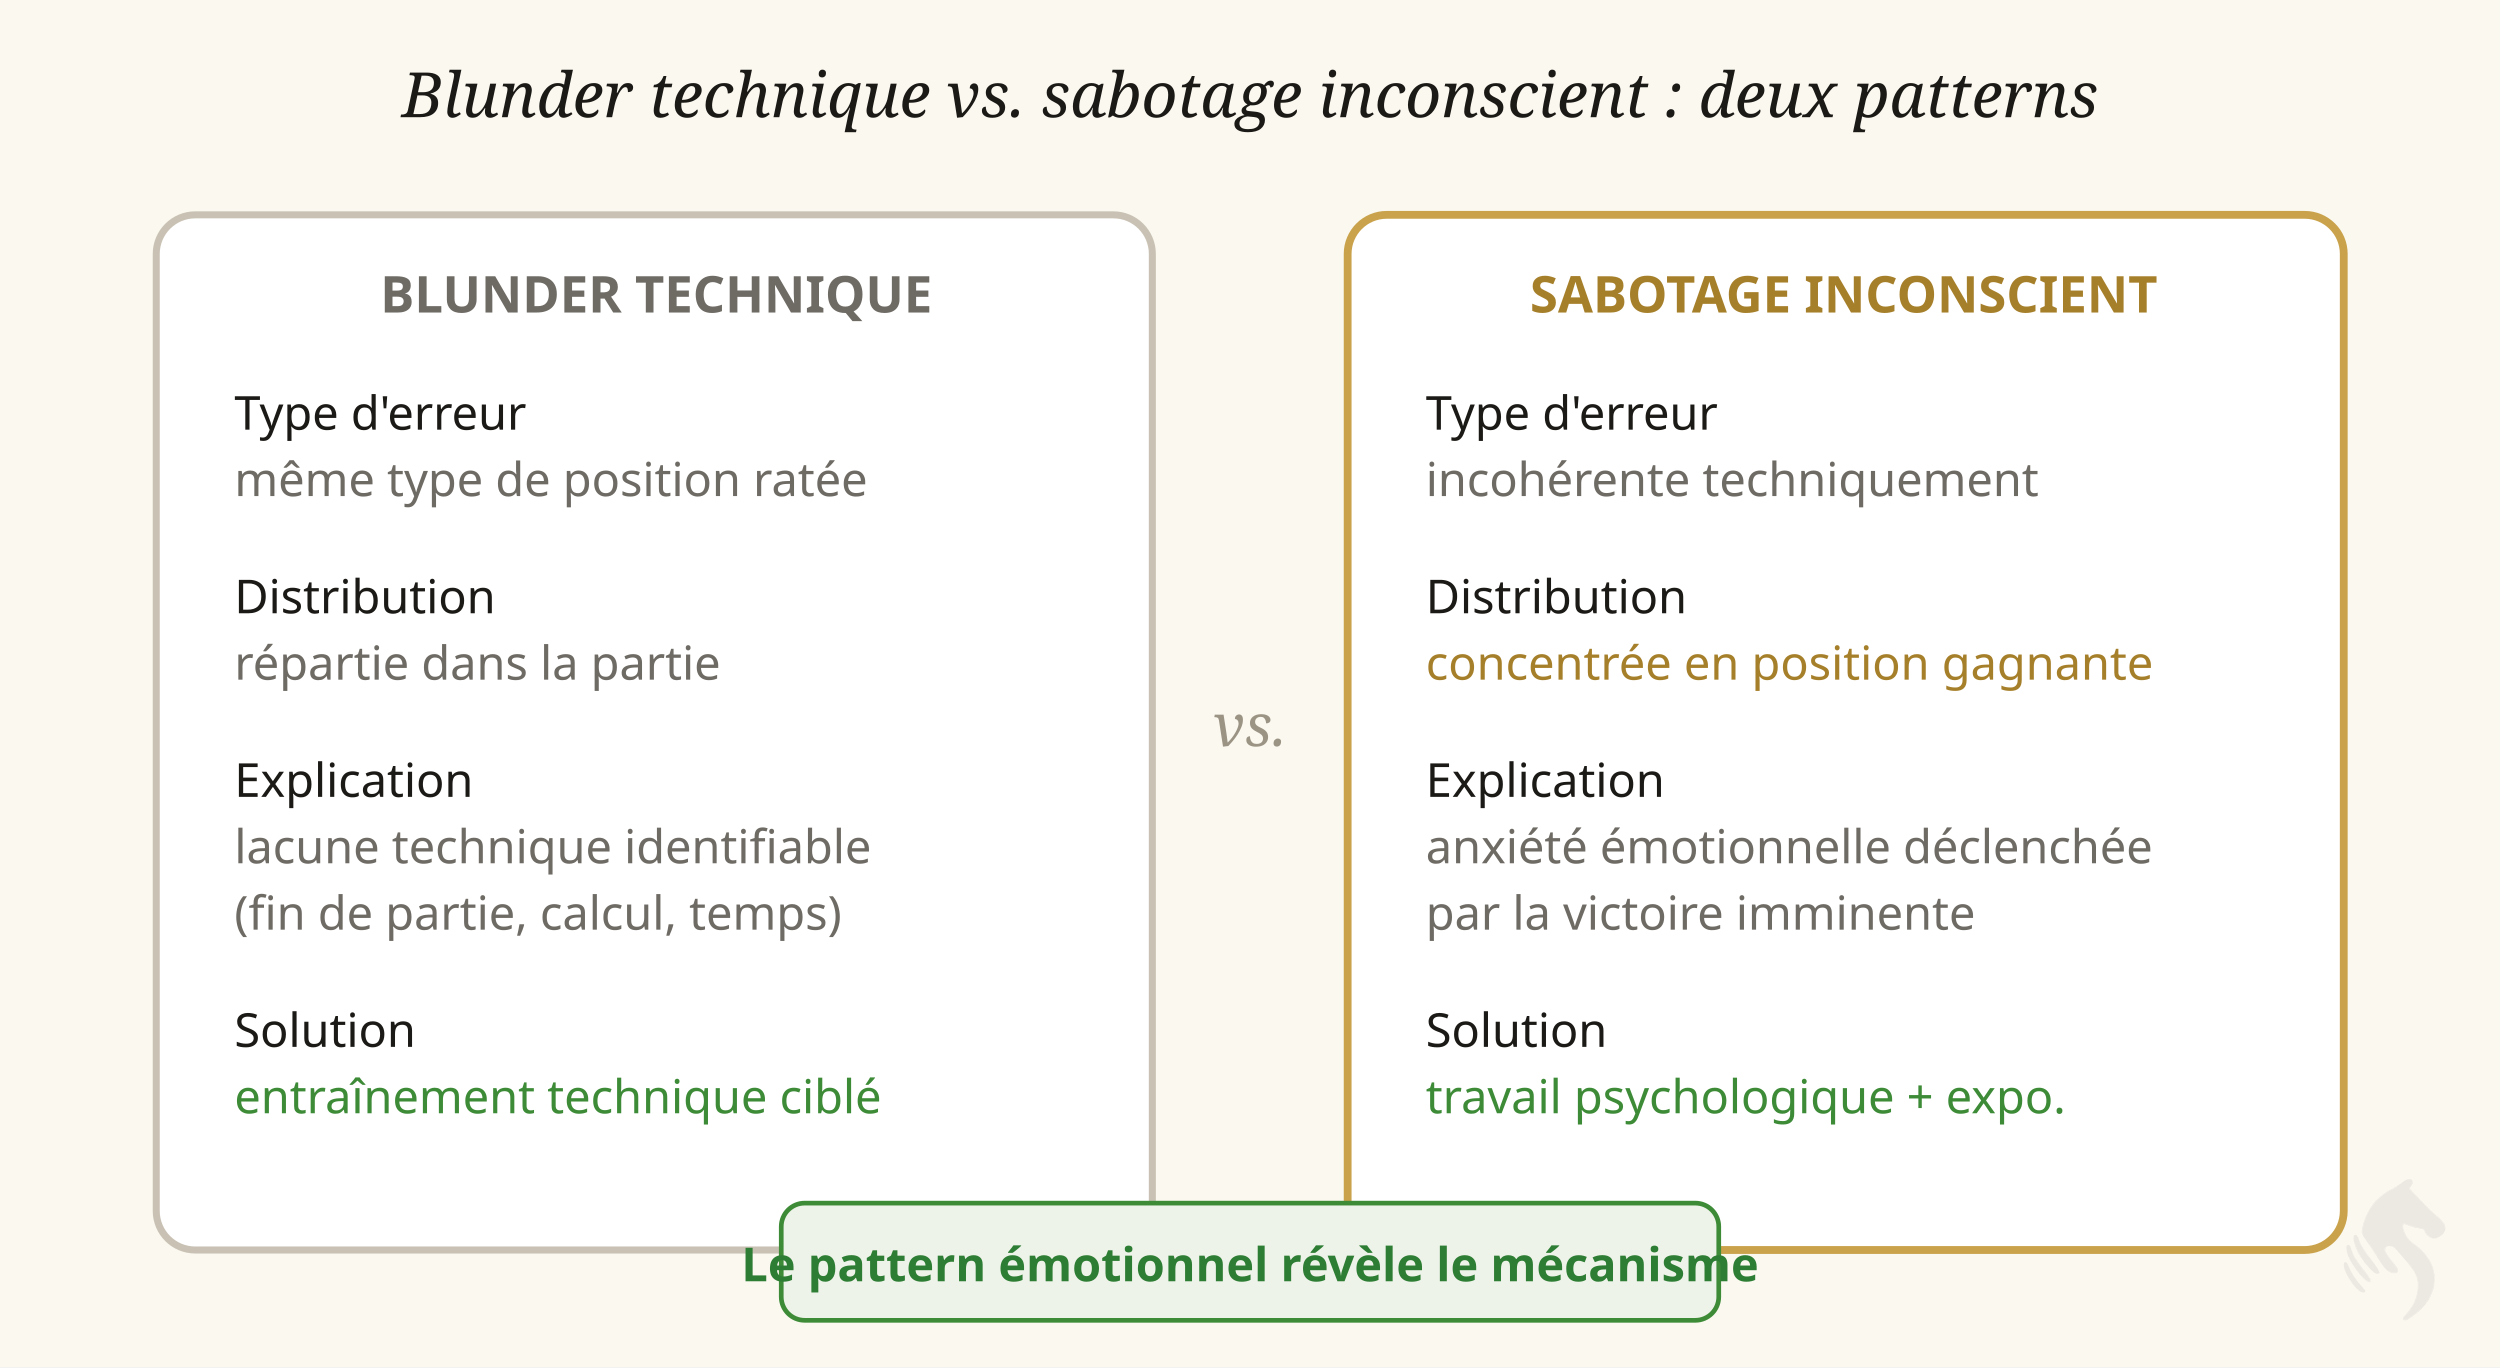
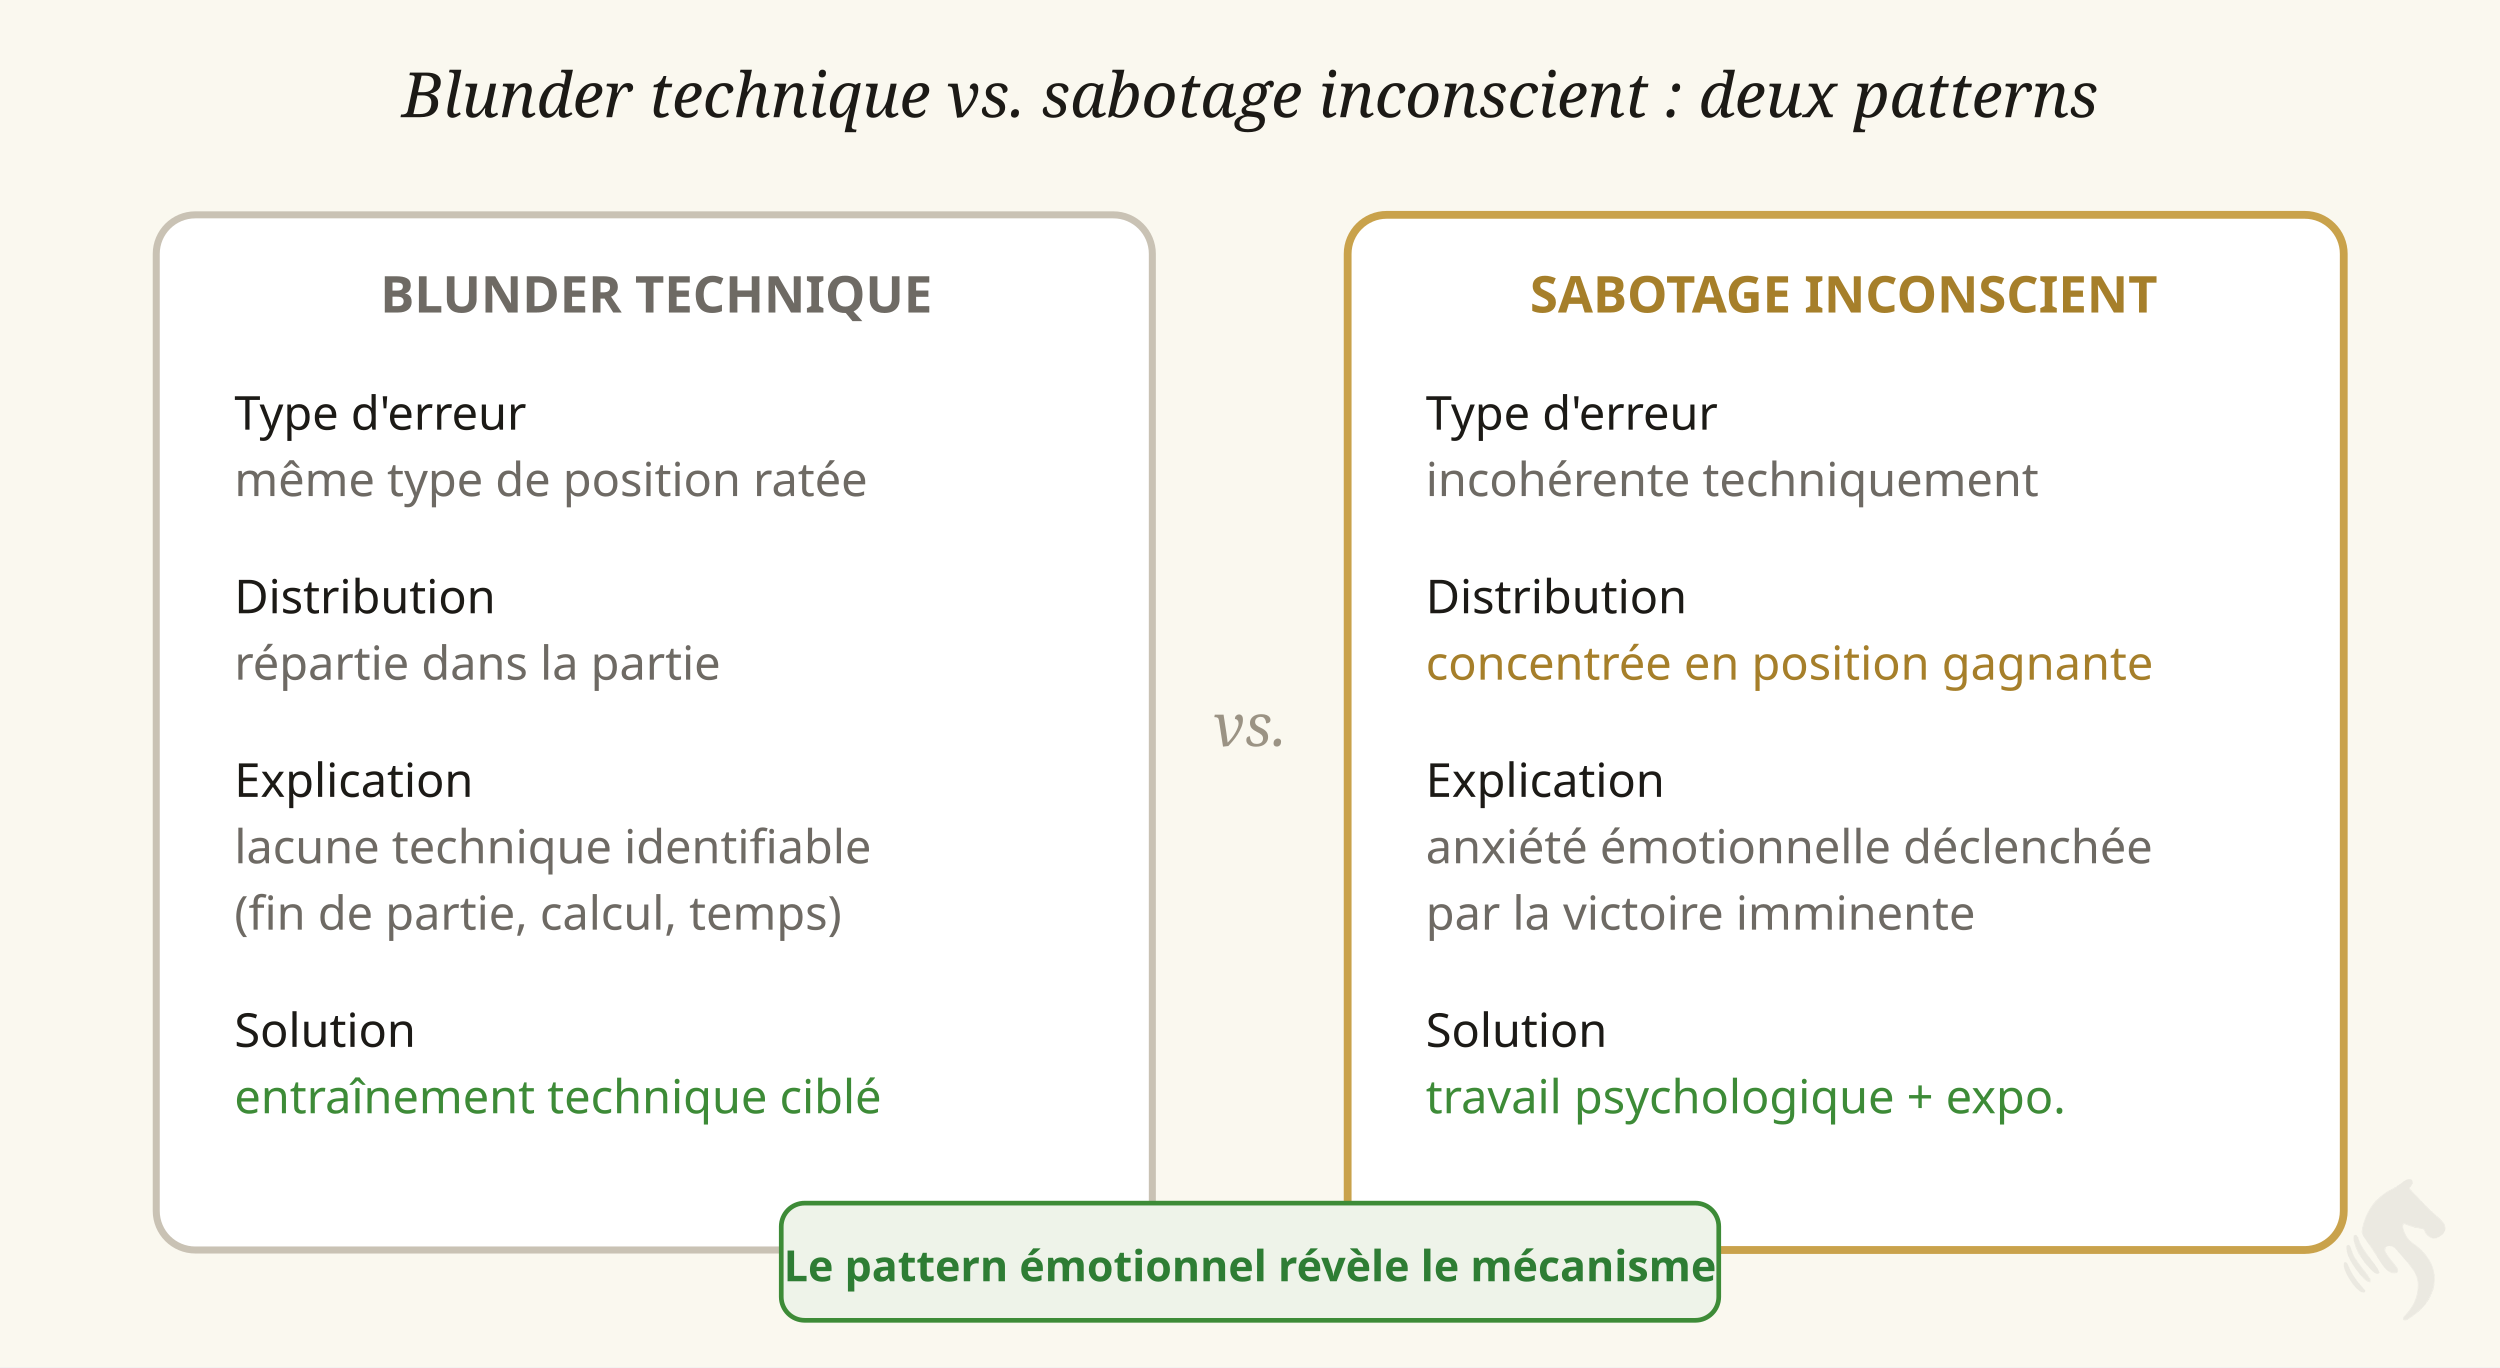
<svg xmlns="http://www.w3.org/2000/svg" width="640" height="350" viewBox="0 0 640 350" role="img" aria-labelledby="pg2">
  <rect width="640" height="350" fill="#faf8ef" />
  <text x="320" y="30" text-anchor="middle" font-family="Georgia, serif" font-size="16" font-style="italic" fill="#1c1a16">Blunder technique vs. sabotage inconscient : deux patterns</text>
  <rect x="40" y="55" width="255" height="265" rx="10" fill="#fff" stroke="#c9c2b4" stroke-width="1.8" />
  <text x="168" y="80" text-anchor="middle" font-family="system-ui, sans-serif" font-size="13" font-weight="700" fill="#6e6a64">BLUNDER TECHNIQUE</text>
  <g font-family="system-ui, sans-serif" font-size="12" fill="#1c1a16">
    <text x="60" y="110">Type d'erreur</text>
    <text x="60" y="127" fill="#6e6a64">même type de position ratée</text>
    <text x="60" y="157">Distribution</text>
    <text x="60" y="174" fill="#6e6a64">répartie dans la partie</text>
    <text x="60" y="204">Explication</text>
    <text x="60" y="221" fill="#6e6a64">lacune technique identifiable</text>
    <text x="60" y="238" fill="#6e6a64">(fin de partie, calcul, temps)</text>
    <text x="60" y="268">Solution</text>
    <text x="60" y="285" fill="#3d8b37">entraînement technique ciblé</text>
  </g>
  <rect x="345" y="55" width="255" height="265" rx="10" fill="#fff" stroke="#c9a24b" stroke-width="2" />
  <text x="472" y="80" text-anchor="middle" font-family="system-ui, sans-serif" font-size="13" font-weight="700" fill="#a67f2a">SABOTAGE INCONSCIENT</text>
  <g font-family="system-ui, sans-serif" font-size="12" fill="#1c1a16">
    <text x="365" y="110">Type d'erreur</text>
    <text x="365" y="127" fill="#6e6a64">incohérente techniquement</text>
    <text x="365" y="157">Distribution</text>
    <text x="365" y="174" fill="#a67f2a">concentrée en position gagnante</text>
    <text x="365" y="204">Explication</text>
    <text x="365" y="221" fill="#6e6a64">anxiété émotionnelle déclenchée</text>
    <text x="365" y="238" fill="#6e6a64">par la victoire imminente</text>
    <text x="365" y="268">Solution</text>
    <text x="365" y="285" fill="#3d8b37">travail psychologique + expo.</text>
  </g>
  <text x="320" y="191" text-anchor="middle" font-family="Georgia, serif" font-size="15" font-style="italic" fill="#9b9384">vs.</text>
  <rect x="200" y="308" width="240" height="30" rx="6" fill="#eef3e9" stroke="#3d8b37" stroke-width="1.2" />
-   <text x="320" y="328" text-anchor="middle" font-family="system-ui, sans-serif" font-size="12" font-weight="700" fill="#2e7d34">Le pattern émotionnel révèle le mécanisme</text>
+   <text x="320" y="328" text-anchor="middle" font-family="system-ui, sans-serif" font-size="11" font-weight="700" fill="#2e7d34">Le pattern émotionnel révèle le mécanisme</text>
  <g id="wm" opacity="0.07" transform="translate(600.0,301.9) scale(0.0416)" aria-hidden="true">
    <g fill="#1e1e1e" fill-rule="evenodd">
      <path d="M411.5-.5h-16a76 76 0 0 0-24.5 12q-.62-.7-1.5-1l-2 4a4 4 0 0 1-1.5-1 7 7 0 0 1-2.5 3.5 253 253 0 0 0-17 13q-1.42.93-2.5-.5-5.2 7.95-14.5 9a9.4 9.4 0 0 1-4 6q2.3.02 1.5 2A461 461 0 0 1 278.5 73q-13.2 7.95-26 16.5-1.59-1.38 0-3-2.35.35-4 2 .9.98 2 2-92.12 67.08-125.5 177a1316 1316 0 0 0-10 44 51.2 51.2 0 0 0 4.5 31q.1 3.33-2 1l4.5 11q1-2 2 0l5 10 1-1q6 10.95 13 21a651 651 0 0 1 18.5 25 3.4 3.4 0 0 1 1.5-3q21.52 33 43 66 .3 3.4-2.5 1v2a1542 1542 0 0 1 21 32q1 0 1 1a319 319 0 0 0 25 35 160 160 0 0 0 27 25 3.1 3.1 0 0 1 1-3q23.18 14.62 49 5.5 5-2.83 4-8.5-.15-4.6-1.5-9a618 618 0 0 0-55.5-73.5q3-.91 5 1.5a23.5 23.5 0 0 0-7-9q.63 2.4 2 4.5-.17 2.58-1.5.5a364 364 0 0 1-17.5-26.5 50 50 0 0 1-4.5-22.5q.9-4.71 3-9 .63 1.88 2.5 2a7 7 0 0 1 2-3q9.28-8.1 22-8a86 86 0 0 1 23 4.5 11 11 0 0 1 3 4.5q2.58-1.75 5 .5l21.5 23.5q.74 1.95.5 4 3.56 1 6 4a1094 1094 0 0 0 30 34.5l-1 1q3.7 2.7 7.5 5.5a23 23 0 0 1 2 5l5 3a22 22 0 0 0 5.5 8 11.5 11.5 0 0 0 4 4 3.9 3.9 0 0 0-2-3.5q1.7-1.12 3 .5a705 705 0 0 1 42 57.5q-.65 1.46-2 1.5a169 169 0 0 1 10 19 3.8 3.8 0 0 0-.5 4q1 2 2 0 1.4 2.05 2.5 4-.25-2.55.5-5a185 185 0 0 1 11 83q-1 2-2 0a9 9 0 0 0-1.5-4v9a2.3 2.3 0 0 0 1.5-1q.75 10.55-1 21a337 337 0 0 1-18 56l-2.5 3q-1.2-.69-1-2a36 36 0 0 0-4 7 5.2 5.2 0 0 0 3.5-4 4.3 4.3 0 0 1 0 4 350 350 0 0 1-33 52 1108 1108 0 0 1-30 35q-7.17 20.32 13.5 14.5a34 34 0 0 1 6-3 1496 1496 0 0 1 54-37 942 942 0 0 0 29-27q1.25-1.03 2 .5a11 11 0 0 0-3 4q1.35-1.65 2.5 0a29 29 0 0 1 4.5-6 40 40 0 0 0 9-10.5l6-4-1-1a25 25 0 0 1 8.5-7.5q-1.47-2.67 1-5 .22 4.17 2.5 1.5-1.94-3.13 2-4l-1-1q1.48-3.25 4-5.5a8 8 0 0 0-3-1q37.8-53.63 47.5-119 8.4-83.08-38-152a364 364 0 0 0-28-35q-1.03-1.25.5-2 3.58 2.23 2-1l-4-2a5 5 0 0 1-3-.5 484 484 0 0 0-70-58q-.7-.62-1-1.5 1.05-.43 2-1v-3a6 6 0 0 1-5-2q-.66-.1-1 .5 3.72 2.61 0 3-34.57-32.88-46-79.5.2-2.3 2-3v-4q-1.94 5.58-3.5 0-1-9 0-18 2.16-6.4 8.5-8a78 78 0 0 1 22 7.5 403 403 0 0 0 66 18l9 3q-2.45.75-5 .5-1.59 1.6 0 3a16 16 0 0 1 6.5-1 7.3 7.3 0 0 1 2 3q1.38-2.6 3.5-2-1.1-2.32-4-2.5 15.09-2.3 25.5 8.5 5.35 10.23 10 21 12.95 20.94 36.5 28.5-1.88.63-2 2.5a30 30 0 0 0 12.5 3q4.43-.1 8-2 3.2 3.87 5.5-1 1.2.69 1 2a39 39 0 0 0 4.5-2l1 1q.69-1.87-1.5-2.5a12 12 0 0 0 7-3q1.88-1.1 3 .5 2.22-3.62 6-2a8.7 8.7 0 0 1 3-4 41 41 0 0 1 12-6.5l-2-1 5.5-3.5q.62.7 1.5 1 1.82-1.15 0-2.5 1.42-.93 2.5.5a5.8 5.8 0 0 1 .5-4 39 39 0 0 1 6-4.5q-1.55-2.25.5-4.5 3.25-3.5 5-8 1.38-.64 2.5-1-.8-1.05-2-1.5 1.85-5.82 3-11.5v-10h-1q-.85 6-2.5 12-.16-4.46.5-9a63 63 0 0 0-12.5-31 478 478 0 0 0-45.5-44.5q3.06.72 6 2.5-3.15-3.9-7-7.5l1-1q-1.4-1.05-2 .5 1.77 2.4-.5 4a781 781 0 0 1-67.5-65.5l1-.5a29 29 0 0 0 7 6 93 93 0 0 0-14-15 24.5 24.5 0 0 0-9-9.5l1-1a44 44 0 0 0-7-4.5q1.44 2.2 3.5 4 1 1.5 0 3l-72-76q-5.34-7.85 1.5-14.5 1.98-.8 2 1.5a69 69 0 0 1 6-3.5q-1.95-1.94 0-3.5a31 31 0 0 0 6-12q2.05.24 4-.5a79 79 0 0 0-1.5-17.5 94 94 0 0 0-5-10l-1 1a87 87 0 0 0-5.5-3" />
      <path d="M325.5 44.5q-3.85 1.03-7 3.5a4.2 4.2 0 0 1-4.5-.5q-2.75 2.49-3.5 6-6.97 2.94-14 6-6.75 3.75-13.5 8-.62-.7-1.5-1a37.6 37.6 0 0 1-17 10.5 263 263 0 0 0-12 9.5q-1.59 1.62 0 3 12.8-8.55 26-16.5A461 461 0 0 0 327 46.5q.8-1.98-1.5-2m148 86-21-24a209 209 0 0 1-21-21.5l-8.5-8.5q-4.8-3.3-6-9-9.1-4.3-11.5-13a13 13 0 0 0 3-6q-.02-2.3-2-1.5-6.84 6.65-1.5 14.5l72 76q1-1.5 0-3a20 20 0 0 1-3.5-4m89 86a198 198 0 0 0-17.5-15q.4-2.17-.5-4-3.63-1.2-7-3a26 26 0 0 0-6-6 430 430 0 0 1-27-27.5 2.4 2.4 0 0 0-2-.5 29 29 0 0 1-7-6l-1 .5a781 781 0 0 0 67.5 65.5q2.27-1.6.5-4m-314-128a247 247 0 0 0-42 35.5 14.5 14.5 0 0 1-5 4l1 1a9.3 9.3 0 0 1-6 2.5 76 76 0 0 1-16 20q.3.88 1 1.5a9.4 9.4 0 0 0-5.5 6.5q-1-2-2 0-.93 1.42.5 2.5a25 25 0 0 0-6.5 8.5q-1.6 1.05-3.5 1.5 1.21.45 2 1.5a43 43 0 0 0-7 10 352 352 0 0 0-19.5 37 2.9 2.9 0 0 1-2.5 1 3.3 3.3 0 0 0 2 1.5 47 47 0 0 1-3.5 5.5l-12 34q-.98-1.8-1.5 0 1.4 1.9.5 4a33 33 0 0 1-3.5 5.5q.78.84 1 2a212 212 0 0 0-10 49.5 36 36 0 0 0 7 20q2.1 2.33 2-1a51.2 51.2 0 0 1-4.5-31 1316 1316 0 0 1 10-44q33.38-109.92 125.5-177-1.1-1.02-2-2m376 206q-.5-10.25-5-19.5 1.5-4.37-1.5-.5l-6.5-11q-5.55-3.6-7.5-10l-1 1q-3.75-5.75-9.5-9.5l1-1a850 850 0 0 0-9-7q1.14-2.04-1.5-3.5-1.08 1.43-2.5.5-2.84-1.65-2-4a5 5 0 0 0-3-.5 5 5 0 0 0-.5-3l-1 1a7 7 0 0 0-4.5-3 21 21 0 0 0-6-2.5 478 478 0 0 1 45.5 44.5 63 63 0 0 1 12.5 31q-.66 4.54-.5 9 1.65-6 2.5-12m-259 3v-1q-2.22-5.79 1-11.5l-2-2a67 67 0 0 0 1.5-5.5q.93 7.1 3.5 1-2.43-3.37 2-4a4.3 4.3 0 0 1 2.5 3q.45-1.21 1.5-2 2.3.75 4 2a326 326 0 0 1 28 10.5q11.4 3.22 23 6 1.05 1.6 1.5 3.5 1-4 2 0 1.08-1.43 2.5-.5-1.81 1.35 0 2.5 3.25-.47 7-2 1.85.03 3 1 5.83.22 11 2h5q2.55.25 5-.5l-9-3a403 403 0 0 1-66-18 78 78 0 0 0-22-7.5q-6.34 1.6-8.5 8-1 9 0 18 1.56 5.58 3.5 0m109 6a4.7 4.7 0 0 1 4 3q3.6-3.98 6 1l1-2 4 2a65 65 0 0 1 7.5 10q1.1 3.55 2.5 7-1.77 2.95 2 4 13.35 23.91 39 33 .12-1.87 2-2.5-23.55-7.56-36.5-28.5a305 305 0 0 0-10-21q-10.41-10.8-25.5-8.5 2.9.18 4 2.5m-410 86a9 9 0 0 0 1.5-4 310 310 0 0 0 37.5 86q-1.1 1.02-2 2a40 40 0 0 0 8.5 12 139 139 0 0 0 15 21q2.31 2.97 1.5 6 5.9 1.14 7.5 7 5.7 2.47 5 8 3.8 1.06 6.5 4 20.24 25.5 46 45.5a39 39 0 0 0 20 5 46 46 0 0 1 9-7.5 818 818 0 0 1-10-21.5q1.43-1.08.5-2.5a27 27 0 0 1-3.5-2 185 185 0 0 0-16-23.5q1.43-1.08.5-2.5a13.3 13.3 0 0 1-5.5-5 617 617 0 0 0-22.5-29v-4l-1 1a13 13 0 0 1-4.5-6 11.5 11.5 0 0 1-4-4q-.03 2.3-2 1.5A471 471 0 0 1 97 390.5q-1.8-3.04-.5-6 1.02.54 2 1a9 9 0 0 0-2-4.5q3.83-2.28-1-2.5a597 597 0 0 1-7-18.5l2-1a3.3 3.3 0 0 1-2-3.5 3.1 3.1 0 0 1-3-1q-7.35-19.46-24-8 1.03 2.34-.5 5a97 97 0 0 0 3.5 38" />
      <path d="M365.5 301.5q-1.8.7-2 3 11.43 46.62 46 79.5 3.72-.39 0-3 .34-.6 1-.5-2.4-2.22-5-4.5l2-2q-2.45-.75-5-.5a8.4 8.4 0 0 0-.5-4q-1.72 1.44-3-1a28 28 0 0 1-3.5-6q-.5 2-1 0a143 143 0 0 1-18-31q-6.22-11.64-9-27a7 7 0 0 0-2-3m-211 174a45 45 0 0 1-9.5-15q-1 2-2 0a41 41 0 0 0-6-9l-1-5-1 1a989 989 0 0 1-17.5-25.5q.7-.62 1-1.5a7.7 7.7 0 0 1-5-6 163 163 0 0 1-15-29q-.98-.46-2-1-1.3 2.96.5 6a471 471 0 0 0 55.5 86.5q1.97.8 2-1.5m-90-86q-2.05 2.77 1.5 4 3.6 16.25 9.5 30.5-2.48 3.62 2 3.5 3.65 9.3 8 18.5l-1 1a11.4 11.4 0 0 1 6 8q-.7.62-1 1.5a10.5 10.5 0 0 1 3.5 5l1-1a62 62 0 0 0 7.5 13q.9-.98 2-2a310 310 0 0 1-37.5-86 9 9 0 0 1-1.5 4m48 210a3.9 3.9 0 0 0-2-3.5q1.7-1.12 3 .5a127 127 0 0 0 39 32q11.3 4.6 8.5-7a147 147 0 0 0-17-32 1467 1467 0 0 0-40-51 554 554 0 0 1-48.5-75l1-1q.84 5.22 6 5a51.6 51.6 0 0 1-11.5-27l-1 2a159 159 0 0 0-11-31 14.3 14.3 0 0 0-10.5-8q-3.2.01-6 1.5-2.85 3.45-6 6.5-.87 16.85 3 33.5a3.6 3.6 0 0 1-2 2q1.38.56 2.5 1.5 3.15 9.81 6.5 19.5-1.21.45-2 1.5a29 29 0 0 0 5.5 7A256 256 0 0 0 55.5 525l-2 1a6.4 6.4 0 0 0 4 1.5 332 332 0 0 0 38.5 53l3.5 5.5-1 1q1.9 1.67 3.5.5a36 36 0 0 0 10.5 12m303-214q-.95.57-2 1 .3.88 1 1.5a484 484 0 0 1 70 58q1.42.72 3 .5a43 43 0 0 0-10-12.5l1-1q-2.66 1.47-5-1a36 36 0 0 0-10-10q1.81-1.35 0-2.5a8 8 0 0 1-3.5 0q-4.57-5.7-10-8a13 13 0 0 0-6.5-5.5 11.5 11.5 0 0 1-3.5-4.5q-.62.7-1.5 1a17.7 17.7 0 0 0-8-5.5q-2.84-1.65-2-4-7.47-2.25-13-7.5m-254 24a526 526 0 0 1 23.5 37 55 55 0 0 1 9 15l1-1a65 65 0 0 0 8.5 13q2.8 2.4 2.5-1-21.48-33-43-66a3.4 3.4 0 0 0-1.5 3m111 63q.16-.93 1-1.5a7 7 0 0 1-3.5-2.5 17.5 17.5 0 0 0-5.5-8q3.7-4.18-2.5-5a41 41 0 0 1-7.5-18.5l2-3a7.2 7.2 0 0 1-2-4.5 3.1 3.1 0 0 0 3-1 37 37 0 0 0-1-7q-1.87-.12-2.5-2a36 36 0 0 0-3 9 50 50 0 0 0 4.5 22.5 364 364 0 0 0 17.5 26.5q1.33 2.08 1.5-.5-1.37-2.1-2-4.5m-272 45v19q2.55 12.15 7 24 15.37 37.49 37 68a54 54 0 0 0 9 12.5q-1.58 2.58 2 3l-1 1 5.5 4.5a82 82 0 0 0 9 12q6.5 6.26 12.5 13 9.5 6.75 17.5 15l1-1q4.56 3.52 9 7l1-2a89 89 0 0 0 13.5 3.5q13.85-4.6 6.5-17.5-1.73 1.44-3-1a307 307 0 0 1-13.5-16 16 16 0 0 0-6-5.5q1.43-1.08.5-2.5a27.2 27.2 0 0 1-12.5-15 3.1 3.1 0 0 1-3-1q-7.5-10.25-15.5-20-.93-1.42.5-2.5a16 16 0 0 1-6-5.5 880 880 0 0 1-19-29.5q.7-.62 1-1.5a8 8 0 0 1-4-4 94 94 0 0 1-12.5-26l-1 1q-3.8-4.62-1.5-10a3.1 3.1 0 0 1-3-1 198 198 0 0 1-7-15.5l1-1a55 55 0 0 1-9-11q-2.85-1.46-6-2l3-1a22 22 0 0 0-9 2 11.4 11.4 0 0 0-4 6.5m277 51a48 48 0 0 0 12 5q-.57 3.66 2 2a5.3 5.3 0 0 1 3.5 3l1-2a45 45 0 0 0 26 0q.45 1.21 1.5 2 1.27-3.4 4-2 1.81-1.15 0-2.5l3-1.5a21 21 0 0 0 3.5-4q1.4-8.23-1.5-16 .3-.88 1-1.5-5.22-1.95-4-7a193 193 0 0 1-18-23.5 16 16 0 0 0-3.5-3q-4.05-7.43-9-12a284 284 0 0 0-14-17q-.75-1.58.5-3a19 19 0 0 1-6-4 4.35 4.35 0 0 0-5-1.5 618 618 0 0 1 55.5 73.5q1.35 4.4 1.5 9 1 5.67-4 8.5-25.82 9.12-49-5.5a3.1 3.1 0 0 0-1 3m115-56a264 264 0 0 1 16 22q-1.7 3.04 1.5 1a494 494 0 0 1 16.5 23l7 10q1.35-.04 2-1.5a705 705 0 0 0-42-57.5q-1.3-1.62-3-.5a3.9 3.9 0 0 1 2 3.5" />
      <path d="M112.5 599.5q7 9.5 16 17 2 0 2 2 6.9 3.77 11 8.5l13 5.5a5.7 5.7 0 0 0 6 0q2.07 3.94 4 0-3.37-1.23-.5-3 .22-6.86.5-13.5l-3-3.5 3-2.5q-4.58-.9-7.5-4.5a79 79 0 0 0-10.5-16.5q2.67 1.47 5-1a12 12 0 0 1-8.5-3.5 92 92 0 0 0-17.5-23.5l2-1-6.5-4.5a2294 2294 0 0 1-34.5-47q-1 0-1-1-5.27-4.75-4-11.5-2.25-3.25-3.5.5A227 227 0 0 1 61.5 469q.84-.57 1-1.5-5.16.22-6-5l-1 1a554 554 0 0 0 48.5 75 1467 1467 0 0 1 40 51q10.5 14.98 17 32 2.8 11.6-8.5 7a127 127 0 0 1-39-32q-1.3-1.62-3-.5a3.9 3.9 0 0 1 2 3.5m335-4a3349 3349 0 0 1 7.5 35q2.3 19.53.5 39a9 9 0 0 1 1.5 4q1 2 2 0a185 185 0 0 0-11-83q-.75 2.45-.5 5m44-147q1.58 3.23-2 1-1.53.75-.5 2a364 364 0 0 1 28 35q46.4 68.92 38 152-9.7 65.37-47.5 119 1.46.15 3 1a12 12 0 0 0 3.5-6q1.58 1.52 3.5.5-1.16-8.12 7-11-1.6-1.75 1-2.5-.12-8.5 6-14-.81-.1-1-1a3.1 3.1 0 0 1 3-1 5.4 5.4 0 0 1 3-5.5q-1.2-.45-2-1.5a67 67 0 0 0 4.5-10l1 2a9 9 0 0 1 2.5-5l-1-2a6.3 6.3 0 0 1 4-.5 6.5 6.5 0 0 0-3-3 225 225 0 0 1 11-24.5q-.53-1.8-1.5 0-.3-4.51 1-9l1 1a67 67 0 0 0 1.5-13q7.4-.7 1-5a232 232 0 0 0 2-53l.5-5q.57.84 1.5 1a8 8 0 0 0-2.5-5q-6.56-49.08-31.5-89 2.03-1.77-.5-3l-1 1a696 696 0 0 1-17.5-26q-2.18-1.53-1-3.5-3.93-.91-5-4.5-1.26-.5-1-2a69 69 0 0 0-6.5-5q-.69-1.87 1.5-2.5a14 14 0 0 0-4-2.5m-36 230a273 273 0 0 1-13.5 57q-1.4.82-2.5 2 2.69 6.4-4 8.5l2 1a30 30 0 0 0-3 8.5q-.2 1.31 1 2l2.5-3a337 337 0 0 0 18-56 89 89 0 0 0 1-21q-.57.84-1.5 1m-25 84a185 185 0 0 1-24 38l-2.5 6a25 25 0 0 0-6.5 7q-13.95 16.7-28.5 33-1.16 4.05-3.5 7.5-1.35 4.25-1 8a16 16 0 0 1 6 5.5h14a20 20 0 0 1 10-3.5q1.71-1.12 0-2.5a81 81 0 0 0 18.5-12q.62.7 1.5 1a71 71 0 0 1 2-4q1-2 2 0 1.7-4.54 4.5-1a38 38 0 0 1 4.5-6.5 189 189 0 0 0 30.5-23.5q4.55 3.9 4-3a4.6 4.6 0 0 1 4.5-2v-3a5 5 0 0 0 3-.5 41 41 0 0 1 3-5.5 11 11 0 0 1 3-4q-.75-1.53-2-.5a942 942 0 0 1-29 27 1496 1496 0 0 0-54 37 34 34 0 0 0-6 3q-20.67 5.82-13.5-14.5a1108 1108 0 0 0 30-35 350 350 0 0 0 33-52 4.3 4.3 0 0 0 0-4 5.2 5.2 0 0 1-3.5 4" />
    </g>
  </g>
</svg>
